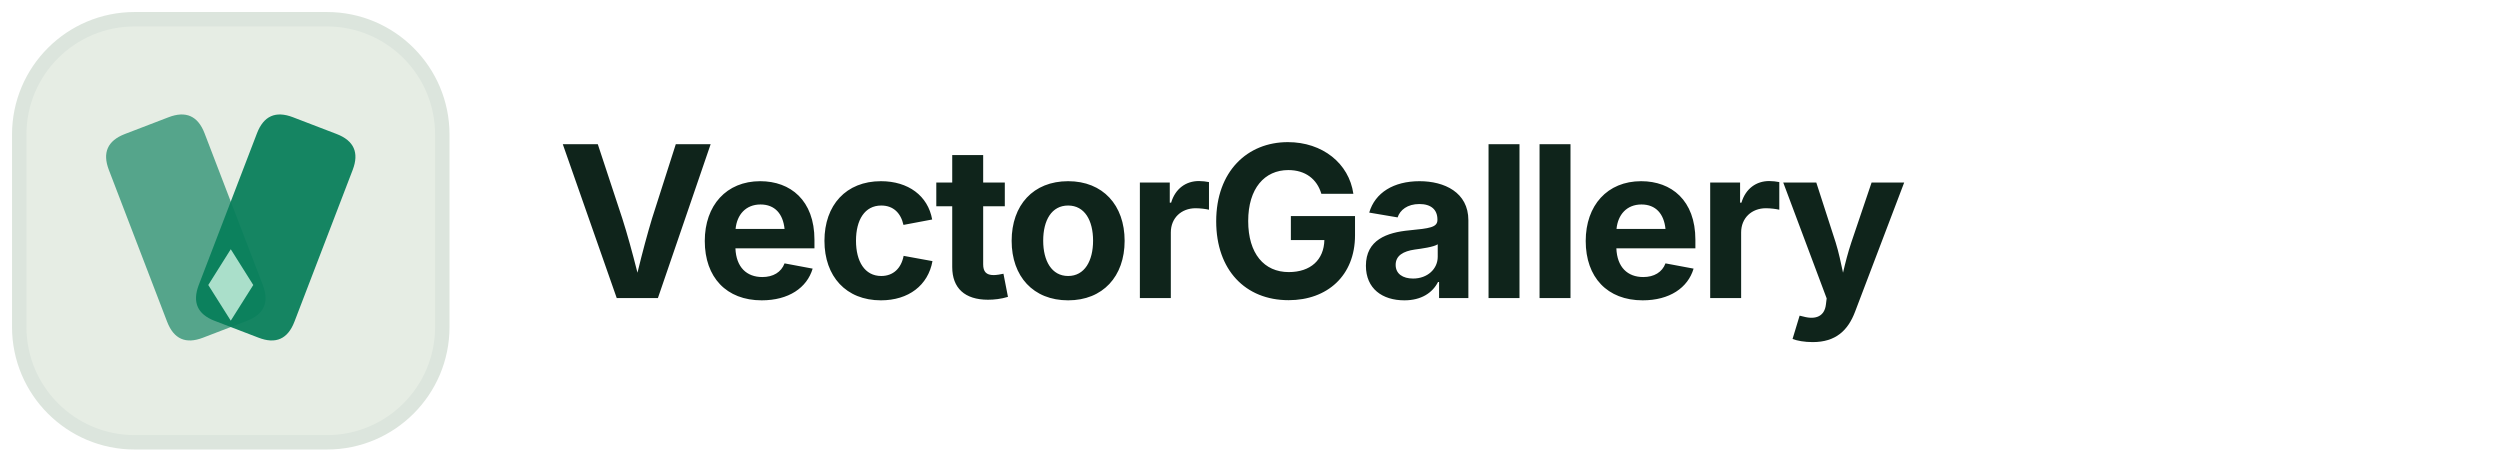
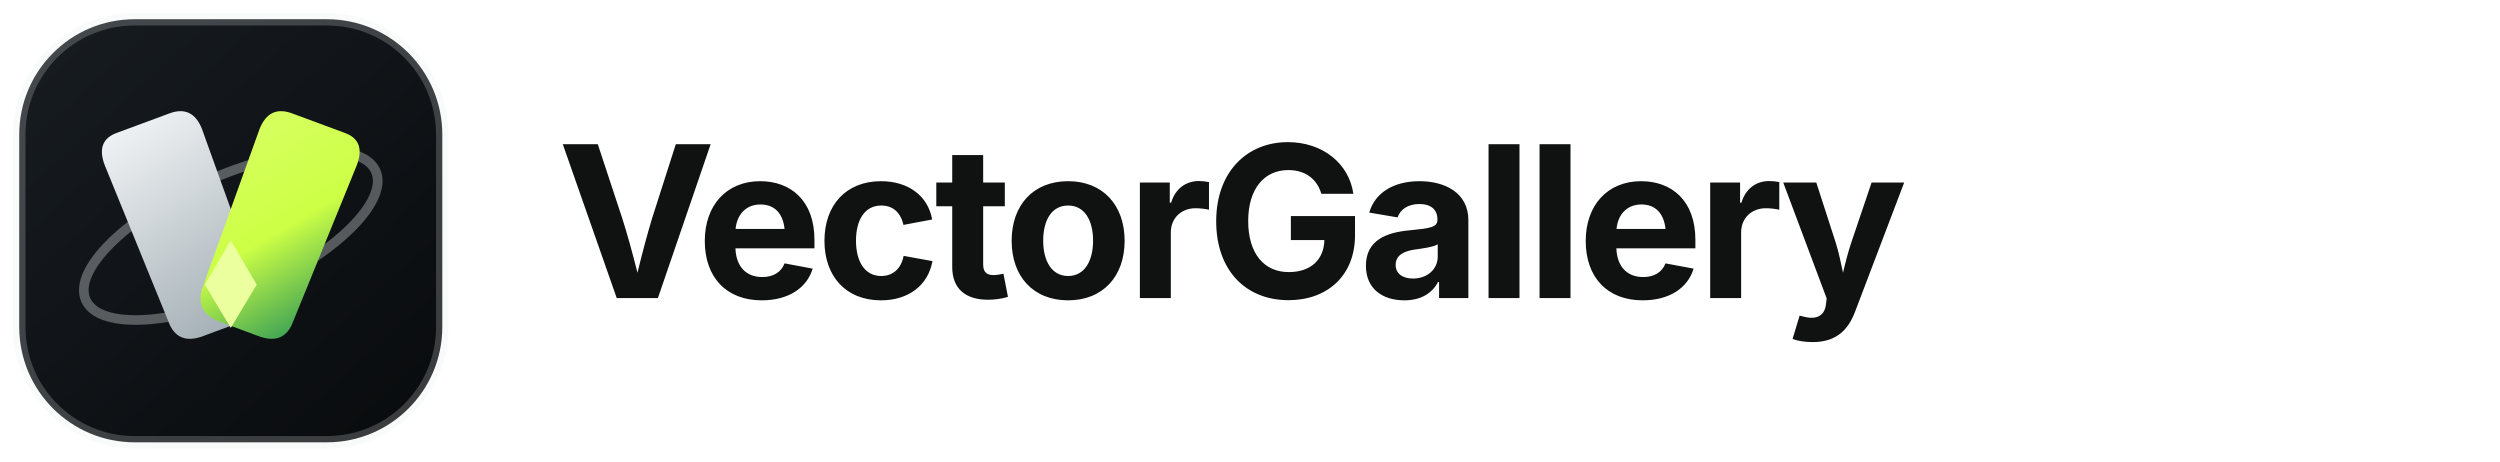
<svg xmlns="http://www.w3.org/2000/svg" viewBox="0 0 260 48" fill="none">
-   <rect x="2" y="2" width="44" height="44" rx="12" fill="#E6EDE4" stroke="#DCE5DD" stroke-width="1.5" />
-   <path d="M12.98 13.94 L17.54 12.19 Q20.23 11.16 21.27 13.85 L27.33 29.64 Q28.36 32.34 25.67 33.37 L21.11 35.12 Q18.42 36.16 17.38 33.46 L11.32 17.67 Q10.29 14.98 12.98 13.94 Z" fill="#087F5B" fill-opacity="0.65" />
-   <path d="M30.46 12.19 L35.02 13.94 Q37.71 14.98 36.68 17.67 L30.62 33.46 Q29.58 36.16 26.89 35.12 L22.33 33.37 Q19.64 32.34 20.67 29.64 L26.73 13.85 Q27.77 11.16 30.46 12.19 Z" fill="#087F5B" fill-opacity="0.94" />
-   <path d="M24 25.92 L26.34 29.64 L24 33.35 L21.66 29.64 Z" fill="#B8E7D4" fill-opacity="0.92" />
-   <text x="58" y="31" fill="#0F241B" font-family="Manrope, Inter, -apple-system, BlinkMacSystemFont, sans-serif" font-size="22" font-weight="700" letter-spacing="-0.03em">VectorGallery</text>
+   <defs>
+     <linearGradient id="vg-ll-bg" x1="4" y1="2" x2="44" y2="46" gradientUnits="userSpaceOnUse">
+       <stop offset="0%" stop-color="#171C21" />
+       <stop offset="100%" stop-color="#090B0D" />
+     </linearGradient>
+     <linearGradient id="vg-ll-tit" x1="10" y1="12" x2="26" y2="36" gradientUnits="userSpaceOnUse">
+       <stop offset="0%" stop-color="#F7F9FA" />
+       <stop offset="100%" stop-color="#9CA8AF" />
+     </linearGradient>
+     <linearGradient id="vg-ll-volt" x1="22" y1="12" x2="36" y2="36" gradientUnits="userSpaceOnUse">
+       <stop offset="0%" stop-color="#D9FF66" />
+       <stop offset="50%" stop-color="#CDFF45" />
+       <stop offset="100%" stop-color="#087F5B" />
+     </linearGradient>
+   </defs>
+   <rect x="2" y="2" width="44" height="44" rx="12" fill="url(#vg-ll-bg)" stroke="#E3E8EA" stroke-opacity="0.22" stroke-width="1.3" />
+   <ellipse cx="24" cy="24.5" rx="16.5" ry="6.2" transform="rotate(-24 24 24.5)" stroke="#E3E8EA" stroke-opacity="0.34" stroke-width="1" />
+   <path d="M12.2 13.8 L17.6 11.8 Q20.0 10.9 21.0 13.4 L26.9 29.8 Q27.8 32.4 25.3 33.4 L21.0 35.0 Q18.4 35.9 17.5 33.4 L10.9 17.2 Q9.9 14.6 12.2 13.8 Z" fill="url(#vg-ll-tit)" />
+   <path d="M30.4 11.8 L35.8 13.8 Q38.1 14.6 37.1 17.2 L30.5 33.4 Q29.6 35.9 27.0 35.0 L22.7 33.4 Q20.2 32.4 21.1 29.8 L27.0 13.4 Q28.0 10.9 30.4 11.8 Z" fill="url(#vg-ll-volt)" />
+   <path d="M24.0 25.0 L26.7 29.6 L24.0 34.1 L21.3 29.6 Z" fill="#ECFF9E" />
+   <text x="58" y="31" fill="#101211" font-family="Space Grotesk, Manrope, Inter, -apple-system, BlinkMacSystemFont, sans-serif" font-size="22" font-weight="700" letter-spacing="-0.03em">VectorGallery</text>
</svg>
